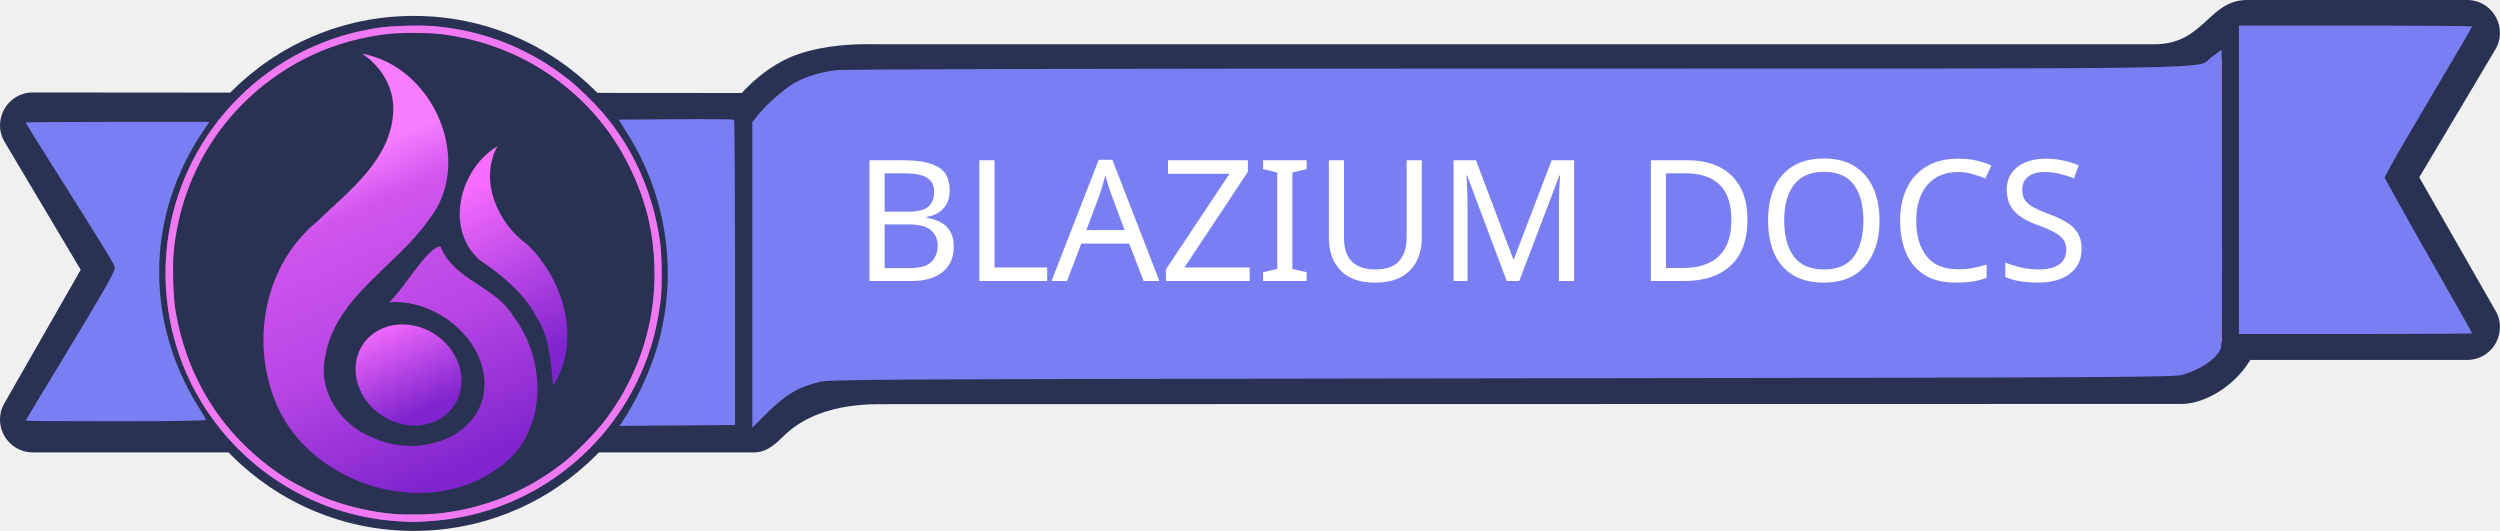
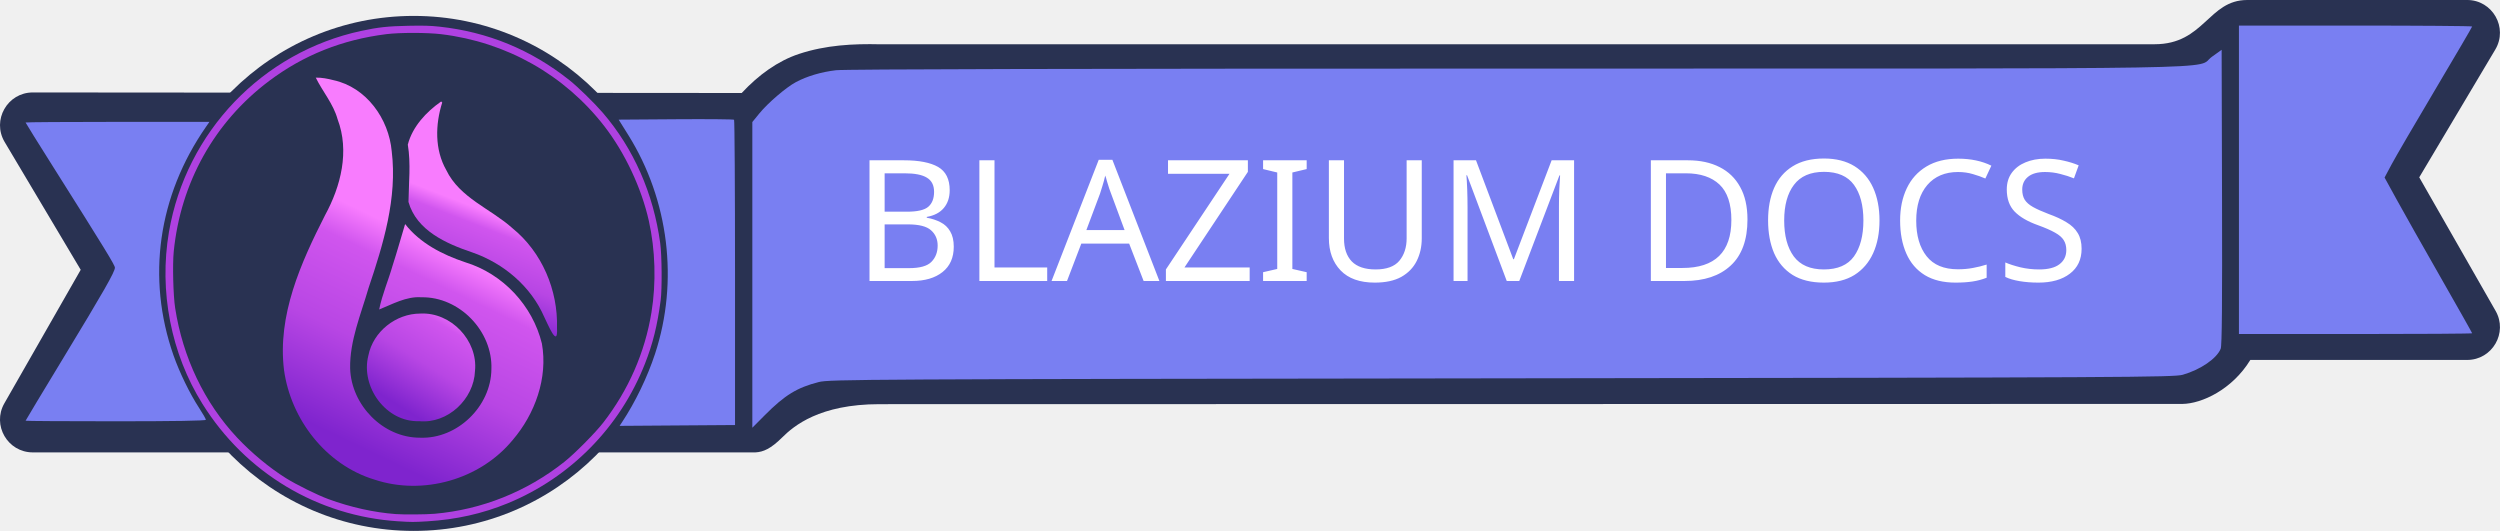
- <svg xmlns="http://www.w3.org/2000/svg" width="240.158" height="51">
-   <linearGradient id="b" x1="544.479" x2="613.662" y1="694.136" y2="580.248" gradientTransform="matrix(1.11675 0 0 1.0324 -97.858 -11.212)" gradientUnits="userSpaceOnUse">
-     <stop offset=".095" stop-color="#7f24ce" />
-     <stop offset="1" stop-color="#f76dfe" />
-   </linearGradient>
-   <linearGradient id="c" x1="353.386" x2="480.315" y1="648.132" y2="384.907" gradientTransform="rotate(1.4 2002.397 -1407.36)" gradientUnits="userSpaceOnUse">
-     <stop offset=".154" stop-color="#7f24ce" />
-     <stop offset="1" stop-color="#f76dfe" />
-   </linearGradient>
-   <linearGradient id="d" x1="446.116" x2="636.156" y1="764.139" y2="347.016" gradientTransform="matrix(1.0389 .02226 -.02756 .99988 -48.177 -46.157)" gradientUnits="userSpaceOnUse">
-     <stop offset=".045" stop-color="#7f24ce" />
-     <stop offset=".468" stop-color="#b846e4" />
-     <stop offset=".848" stop-color="#d055ee" />
-     <stop offset="1" stop-color="#f87cfe" />
-   </linearGradient>
-   <linearGradient id="a" x1="-50.169" x2="266.504" y1="214.346" y2="111.748" gradientTransform="matrix(.86837 0 0 -.86837 19.117 354.854)" gradientUnits="userSpaceOnUse">
-     <stop offset="0" stop-color="#ff4e78" />
-     <stop offset="1" stop-color="#f67b7b" />
-   </linearGradient>
+ <svg xmlns="http://www.w3.org/2000/svg" xmlns:xlink="http://www.w3.org/1999/xlink" width="240.158" height="51">
+   <defs>
+     <linearGradient xlink:href="#a" id="d" x1="496.519" x2="635.831" y1="813.477" y2="589.778" gradientTransform="matrix(-.60262 -.01597 -.01567 .59105 825.56 188.537)" gradientUnits="userSpaceOnUse" />
+     <linearGradient id="a">
+       <stop offset=".045" stop-color="#7f24ce" />
+       <stop offset=".468" stop-color="#b846e4" />
+       <stop offset=".825" stop-color="#d055ee" />
+       <stop offset="1" stop-color="#f87cfe" />
+     </linearGradient>
+     <linearGradient xlink:href="#b" id="e" x1="269.585" x2="488.27" y1="847.204" y2="393.079" gradientTransform="matrix(-.60262 -.01597 -.01567 .59105 825.56 188.537)" gradientUnits="userSpaceOnUse" />
+     <linearGradient id="b">
+       <stop offset=".045" stop-color="#7f24ce" />
+       <stop offset=".478" stop-color="#b846e4" />
+       <stop offset=".848" stop-color="#d055ee" />
+       <stop offset="1" stop-color="#f87cfe" />
+     </linearGradient>
+     <linearGradient xlink:href="#c" id="f" x1="635.831" x2="721.822" y1="589.778" y2="368.408" gradientTransform="matrix(-.60262 -.01597 -.01567 .59105 825.56 188.537)" gradientUnits="userSpaceOnUse" />
+     <linearGradient id="c">
+       <stop offset=".045" stop-color="#7f24ce" />
+       <stop offset=".468" stop-color="#b846e4" />
+       <stop offset=".848" stop-color="#d055ee" />
+       <stop offset="1" stop-color="#f87cfe" />
+     </linearGradient>
+   </defs>
  <g transform="translate(39.508 -202.738)">
-     <path fill="#ff3252" d="m-36.353 214.769 7.898 13.271c.25.358.25.833 0 1.191l-7.898 13.814h69.407l-.042-28.222zm212.442-8.881v28.277h21.404l-7.898-13.814c-.25-.358-.25-.833 0-1.191l7.896-13.271zm-143.077 8.936.042 28.222c1.917-1.921 5.312-4.632 11.911-4.632v-.002l122.41-.002c4.653-.093 8.262-3.352 8.713-4.244l-0-28.277c-1.883 1.618-4.96 4.275-8.612 4.244v.006h-.169c-.011 0-122.343.002-122.343.002-4.821-.116-9.145.603-11.953 4.683z" />
-     <path fill="#293252" d="m176.371 202.738c-3.746 0-4.12 4.25-8.905 4.25-1.161-.006-122.502.002-122.502.002l.076.002c-2.59-.062-5.228.074-7.799.928-2.024.672-3.885 2.016-5.498 3.752l-68.094-.053c-2.445-.002-3.959 2.661-2.709 4.762l7.305 12.275-7.334 12.826c-1.202 2.1.315 4.715 2.734 4.715h69.408c.765-.038 1.49-.353 2.589-1.447 1.099-1.094 3.584-3.186 9.321-3.186 1.74 0 3.15-.002 3.15-.002l122.019-.021c1.868-.018 4.802-1.388 6.533-4.226h20.827c2.42 0 3.936-2.615 2.734-4.715l-7.334-12.826 7.305-12.275c1.25-2.1-.263-4.762-2.707-4.762z" />
-     <path fill="url(#a)" d="m-36.352 214.769 7.898 13.271c.25.358.25.833 0 1.191l-7.898 13.814h67.295v-28.277zm212.442-8.881v28.277h21.404l-7.898-13.814c-.25-.358-.25-.833 0-1.191l7.896-13.271zm-143.061 9.137-0 27.789c.008.058.011.115.01.174 3.824-4.016 5.328-4.574 11.928-4.574v-.002l122.41-.002c4.653-.093 6.101-1.971 6.553-2.863v-27.202c-1.883 1.618-2.8 1.818-6.451 1.788v.006h-.135c-.011 0-.022.002-.033.002-.011-0-.024-.001-.035-.002l-122.309.002c-5.051 0-7.839-.026-11.938 4.884z" />
    <ellipse cx=".233" cy="229.002" fill="#293252" rx="24.748" ry="24.736" />
-     <circle cx=".234" cy="229.02" r="23.505" fill="#293252" stroke="#506dbd" stroke-dashoffset="37.795" stroke-linejoin="round" stroke-miterlimit="3.8" stroke-width=".635" />
-     <g transform="matrix(-.07083 -.00191 -.00188 .07222 37.517 196.2)">
-       <ellipse cx="534.983" cy="646.916" fill="url(#b)" rx="72.271" ry="66.813" transform="matrix(.99665 -.08173 -.02443 .9997 0 0)" />
-       <path fill="url(#c)" d="m404.87 295.694c24.414 46.269-3.19 102.718-43.767 129.584-50.434 44.736-77.838 126.234-39.932 186.827 3.046-24.234 5.782-65.824 25.286-91.372 18.395-32.326 49.069-54.255 79.609-73.879 48.168-41.179 28.426-120.657-21.196-151.159z" />
-       <path fill="url(#d)" d="m591.659 177.606c-26.306 15.919-44.537 44.021-44.284 74.34.452 65.355 57.944 109.043 101.06 151.939 66.454 57.568 83.397 155.158 50.782 233.936-44.452 111.808-207.319 160.686-306.191 85.973-66.076-46.204-63.715-143.468-16.229-201.77 24.809-39.844 83.228-46.849 101.713-91.009 17.668.834 45.894 54.574 67.687 76.08-68.489-7.299-144.844 55.401-130.294 124.372 15.094 59.561 93.043 79.428 146.663 56.454 45.013-15.195 77.637-60.101 68.363-106.584-11.933-80.096-93.001-121.973-135.444-185.349-60.505-77.727-2.028-203.619 96.172-218.382z" />
+     <path fill="#293252" d="m 176.371,202.738 c -3.746,0 -4.12,4.25 -8.905,4.25 -1.161,-0.006 -122.502,0.002 -122.502,0.002 l 0.076,0.002 c -2.59,-0.062 -5.228,0.074 -7.799,0.928 -2.024,0.672 -3.885,2.016 -5.498,3.752 l -68.094,-0.053 c -2.445,-0.002 -3.959,2.661 -2.709,4.762 l 7.305,12.275 -7.334,12.826 c -1.202,2.1 0.315,4.715 2.734,4.715 h 69.408 c 0.765,-0.038 1.49,-0.353 2.589,-1.447 1.099,-1.094 3.584,-3.186 9.321,-3.186 1.74,4e-5 3.15,-0.002 3.15,-0.002 l 122.019,-0.021 c 1.868,-0.018 4.802,-1.388 6.533,-4.226 h 20.827 c 2.42,2e-5 3.936,-2.615 2.734,-4.715 l -7.334,-12.826 7.305,-12.275 c 1.25,-2.1 -0.263,-4.762 -2.707,-4.762 z" />
+     <g paint-order="markers stroke fill">
+       <path fill="url(#d)" d="m 503.644,520.945 c -41.352,-3.332 -79.365,33.753 -76.195,74.334 0.43,37.508 35.059,71.392 73.846,68.723 44.894,2.809 80.927,-43.559 71.226,-85.356 -5.573,-32.112 -35.92,-56.819 -68.877,-57.701 z" style="mix-blend-mode:normal" transform="matrix(-.07083 -.00191 -.00188 .07222 37.517 196.2)" />
+       <path fill="url(#e)" d="m 653.61,211.067 c -9.535,18.004 -24.751,34.203 -31.013,54.413 -17.623,41.982 -6.89,89.069 13.56,128.099 31.206,64.205 61.27,134.886 50.142,207.387 -11.034,65.469 -60.257,124.507 -126.322,142.28 -66.37,19.798 -143.318,-3.716 -186.038,-57.547 -29.352,-35.413 -45.709,-83.83 -36.207,-129.18 13.963,-50.334 55.338,-91.433 106.657,-105.343 31.119,-9.292 61.935,-23.605 82.952,-48.678 4.629,16.426 9.839,36.881 15.393,55.225 5.174,19.844 13.191,39.181 16.768,59.29 -16.721,-6.964 -36.244,-18.739 -56.776,-17.763 -51.55,-2.348 -98.135,42.66 -97.435,93.138 -0.889,49.252 43.714,94.195 94.206,93.558 50.241,1.555 94.462,-40.924 97.256,-89.551 1.668,-36.912 -12.71,-72.293 -22.103,-107.551 -18.44,-58.611 -35.962,-120.785 -26.596,-182.537 5.079,-43.133 36.612,-84.245 81.453,-92.49 7.888,-1.772 15.977,-3.12 24.101,-2.75 z" style="mix-blend-mode:normal" transform="matrix(-.07083 -.00191 -.00188 .07222 37.517 196.2)" />
+       <path fill="url(#f)" d="m 482.798,238.273 c 19.846,14.303 38.095,34.634 43.697,58.557 -4.956,25.114 -2.639,50.959 -2.918,76.153 -12.011,37.776 -52.67,54.071 -87.993,64.729 -43.076,13.316 -80.914,42.984 -100.162,83.496 -4.452,7.986 -19.957,42.951 -17.587,13.886 -0.122,-50.25 22.991,-100.15 63.912,-130.925 30.282,-25.275 72.458,-38.259 91.727,-74.901 16.555,-26.821 16.503,-60.232 7.868,-89.64 l 0.728,-0.677 z" style="mix-blend-mode:normal" transform="matrix(-.07083 -.00191 -.00188 .07222 37.517 196.2)" />
    </g>
-     <path fill="#7f24ce" d="m18.811 37.67c-.897-1.614-1.704-3.686-2.187-5.615-.641-2.559-.853-5.292-.614-7.921.448-4.931 2.416-9.592 5.637-13.355.744-.869 1.721-1.846 2.589-2.589 6.121-5.243 14.456-7.038 22.192-4.778 3.4.993 6.476 2.699 9.186 5.095.428.378 1.528 1.479 1.907 1.907.95 1.075 1.744 2.137 2.46 3.292 4.525 7.3 4.791 16.398.699 23.952l-.156.287h-.369c-.285 0-.366-.007-.356-.032.007-.018.112-.21.233-.428 1.477-2.653 2.443-5.731 2.76-8.79.094-.91.104-1.127.104-2.415 0-1.287-.009-1.502-.104-2.415-.464-4.49-2.257-8.778-5.145-12.301-.67-.817-1.732-1.923-2.497-2.599-3.543-3.131-7.834-5.08-12.505-5.68-1.66-.213-3.665-.233-5.353-.052-5.07.543-9.828 2.739-13.491 6.228-.477.454-1.187 1.19-1.534 1.589-2.427 2.794-4.143 6.099-5.03 9.688-1.048 4.242-.867 8.728.523 12.887.437 1.309 1.094 2.8 1.733 3.933.114.203.208.372.208.377 0 .005-.166.009-.368.009h-.368z" transform="translate(-39.508 202.738)" />
-     <g fill="#f079f2">
-       <path d="m38.264 50.079c-7.747-.495-14.677-4.651-18.817-11.283-3.022-4.841-4.188-10.826-3.217-16.512 1.64-9.611 8.982-17.28 18.497-19.321 1.613-.346 2.543-.447 4.481-.486 1.474-.03 2.121-.012 2.999.083 4.659.505 8.815 2.216 12.503 5.148.801.637 2.385 2.182 3.172 3.095 2.993 3.47 4.891 7.775 5.544 12.575.157 1.15.182 4.391.042 5.456-.316 2.419-.749 4.167-1.511 6.107-2.391 6.086-7.152 10.928-13.181 13.406-2.429.998-4.953 1.565-7.728 1.733-1.303.079-1.5.079-2.785-.003zm3.473-.723c4.55-.398 8.85-2.116 12.467-4.98.99-.784 2.985-2.795 3.742-3.772 2.433-3.139 4.01-6.745 4.636-10.597.463-2.846.372-6.003-.253-8.795-.704-3.146-2.294-6.53-4.266-9.079-3.82-4.937-9.411-8.093-15.677-8.848-1.355-.163-3.992-.165-5.275-.004-4.249.534-7.954 2.014-11.262 4.498-5.246 3.94-8.497 9.757-9.159 16.386-.125 1.252-.05 4.224.137 5.43.739 4.758 2.815 9.099 5.949 12.44 1.376 1.467 3.119 2.915 4.687 3.894 1.031.643 3.024 1.628 4.083 2.017 2.13.782 4.386 1.284 6.468 1.438.778.058 2.926.042 3.722-.028z" transform="translate(-39.508 202.738)" />
-       <path d="M3.221 40.219c.032-.06 1.863-3.274 4.069-7.144 3.151-5.527 3.989-7.103 3.91-7.353-.055-.175-1.883-3.31-4.06-6.968-2.178-3.658-3.96-6.675-3.96-6.704 0-.029 3.672-.054 8.16-.054h8.16l-.741 1.192c-3.999 6.437-4.819 14.212-2.263 21.454.487 1.379 1.481 3.444 2.214 4.599.252.397.508.804.568.903.086.144-1.552.181-8.003.181-4.461 0-8.085-.049-8.053-.108zM60.22 40.149c.06-.1.316-.508.569-.905 1.287-2.027 2.674-5.49 3.158-7.883 1.304-6.453.004-13.4-3.476-18.566l-.488-.724 5.096-.038c2.803-.021 5.178-.007 5.278.032.145.056.175 2.928.145 14.131l-.037 14.061-5.177.038c-4.139.03-5.155.001-5.067-.145z" transform="translate(-39.508 202.738)" />
+     <g fill="#797ff2">
+       <path d="M32.763 229.145v-14.683l.676-.829c.82-1.006 2.58-2.513 3.516-3.01 1.076-.572 2.431-.973 3.847-1.139.857-.101 23.205-.155 65.25-.157 71.567-.004 65.202.103 66.916-1.129l.941-.677.038 14.148c.027 10.236-.007 14.263-.126 14.564-.368.938-1.931 2.013-3.639 2.504-.85.245-5.004.266-65.434.345-61.301.08-64.579.098-65.594.355-2.093.531-3.277 1.258-5.196 3.189l-1.195 1.202zM175.571 220.011v-14.816h11.202c6.161 0 11.202.04 11.202.089 0 .049-1.587 2.76-3.527 6.025-1.94 3.265-3.833 6.509-4.206 7.21l-.68 1.274 1.186 2.16c.652 1.188 2.545 4.538 4.206 7.444 1.661 2.906 3.02 5.316 3.02 5.356 0 .04-5.041.073-11.202.073H175.571ZM20.239 243.307c1.29-1.951 2.438-4.328 3.181-6.587 2.285-6.955 1.326-14.776-2.578-21.019l-.919-1.469 5.497-.04c3.023-.022 5.539.001 5.589.05.051.049.092 6.668.092 14.708v14.618l-5.544.04-5.544.04zM-37.051 243.156c0-.03 1.652-2.775 3.67-6.1 3.823-6.297 4.912-8.206 4.912-8.607 0-.238-.933-1.762-5.911-9.65-1.469-2.328-2.671-4.259-2.671-4.293 0-.033 3.974-.061 8.831-.061h8.831l-.331.477c-4.607 6.637-5.726 14.501-3.122 21.949.574 1.643 1.576 3.701 2.462 5.056.357.546.649 1.058.649 1.137 0 .093-3.094.144-8.66.144-4.763 0-8.66-.024-8.66-.054z" />
+       <path fill="#af41e1" d="M 38.264,50.079 C 30.517,49.584 23.586,45.429 19.447,38.796 16.425,33.955 15.259,27.97 16.23,22.284 17.87,12.673 25.212,5.004 34.726,2.963 c 1.613,-0.346 2.543,-0.447 4.481,-0.486 1.474,-0.03 2.121,-0.012 2.999,0.083 4.659,0.505 8.815,2.216 12.503,5.148 0.801,0.637 2.385,2.182 3.172,3.095 2.993,3.47 4.891,7.775 5.544,12.575 0.157,1.15 0.182,4.391 0.042,5.456 -0.316,2.419 -0.749,4.167 -1.511,6.107 -2.391,6.086 -7.152,10.928 -13.181,13.406 -2.429,0.998 -4.953,1.565 -7.728,1.733 -1.303,0.079 -1.5,0.079 -2.785,-0.003 z m 3.473,-0.723 c 4.55,-0.398 8.85,-2.116 12.467,-4.98 0.99,-0.784 2.985,-2.795 3.742,-3.772 2.433,-3.139 4.01,-6.745 4.636,-10.597 0.463,-2.846 0.372,-6.003 -0.253,-8.795 -0.704,-3.146 -2.294,-6.53 -4.266,-9.079 C 54.243,7.195 48.652,4.04 42.386,3.285 41.031,3.122 38.394,3.119 37.111,3.281 32.862,3.814 29.157,5.294 25.849,7.779 20.603,11.719 17.352,17.536 16.69,24.165 c -0.125,1.252 -0.05,4.224 0.137,5.43 0.739,4.758 2.815,9.099 5.949,12.44 1.376,1.467 3.119,2.915 4.687,3.894 1.031,0.643 3.024,1.628 4.083,2.017 2.13,0.782 4.386,1.284 6.468,1.438 0.778,0.058 2.926,0.042 3.722,-0.028 z" transform="translate(-39.508 202.738)" />
    </g>
-     <path fill="#797ff2" d="m32.763 229.145v-14.683l.676-.829c.82-1.006 2.58-2.513 3.516-3.01 1.076-.572 2.431-.973 3.847-1.139.857-.101 23.205-.155 65.25-.157 71.567-.004 65.202.103 66.916-1.129l.941-.677.038 14.148c.027 10.236-.007 14.263-.126 14.564-.368.938-1.931 2.013-3.639 2.504-.85.245-5.004.266-65.434.345-61.301.08-64.579.098-65.594.355-2.093.531-3.277 1.258-5.196 3.189l-1.195 1.202z" />
-     <path fill="#f079f2" d="m215.658 17.273v-14.093h10.639c8.454 0 10.624.037 10.566.181-.041.099-1.836 3.138-3.99 6.753-2.154 3.615-3.917 6.722-3.917 6.903s1.789 3.46 3.975 7.284 3.975 6.978 3.975 7.009c0 .031-4.781.056-10.624.056h-10.624z" transform="translate(-39.508 202.738)" />
-     <path fill="#797ff2" d="M175.571 220.011v-14.816h11.202c6.161 0 11.202.04 11.202.089s-1.587 2.76-3.527 6.025c-1.94 3.265-3.833 6.509-4.206 7.21l-.68 1.274 1.186 2.16c.652 1.188 2.545 4.538 4.206 7.444 1.661 2.906 3.02 5.316 3.02 5.356 0 .04-5.041.073-11.202.073h-11.202zM20.239 243.307c1.29-1.951 2.438-4.328 3.181-6.587 2.285-6.955 1.326-14.776-2.578-21.019l-.919-1.469 5.497-.04c3.023-.022 5.539.001 5.589.05.051.049.092 6.668.092 14.708v14.618l-5.544.04-5.544.04zM-37.051 243.156c0-.03 1.652-2.775 3.67-6.1 3.823-6.297 4.912-8.206 4.912-8.607 0-.238-.933-1.762-5.911-9.65-1.469-2.328-2.671-4.259-2.671-4.293 0-.033 3.974-.061 8.831-.061h8.831l-.331.477c-4.607 6.637-5.726 14.501-3.122 21.949.574 1.643 1.576 3.701 2.462 5.056.357.546.649 1.058.649 1.137 0 .093-3.094.144-8.66.144-4.763 0-8.66-.024-8.66-.054z" />
    <text x="42.44" y="229.732" fill="#fff" stroke-width=".937" font-family="Inter Alia" font-size="16.239">
      <tspan x="42.44" y="229.732">BLAZIUM DOCS</tspan>
    </text>
  </g>
</svg>
